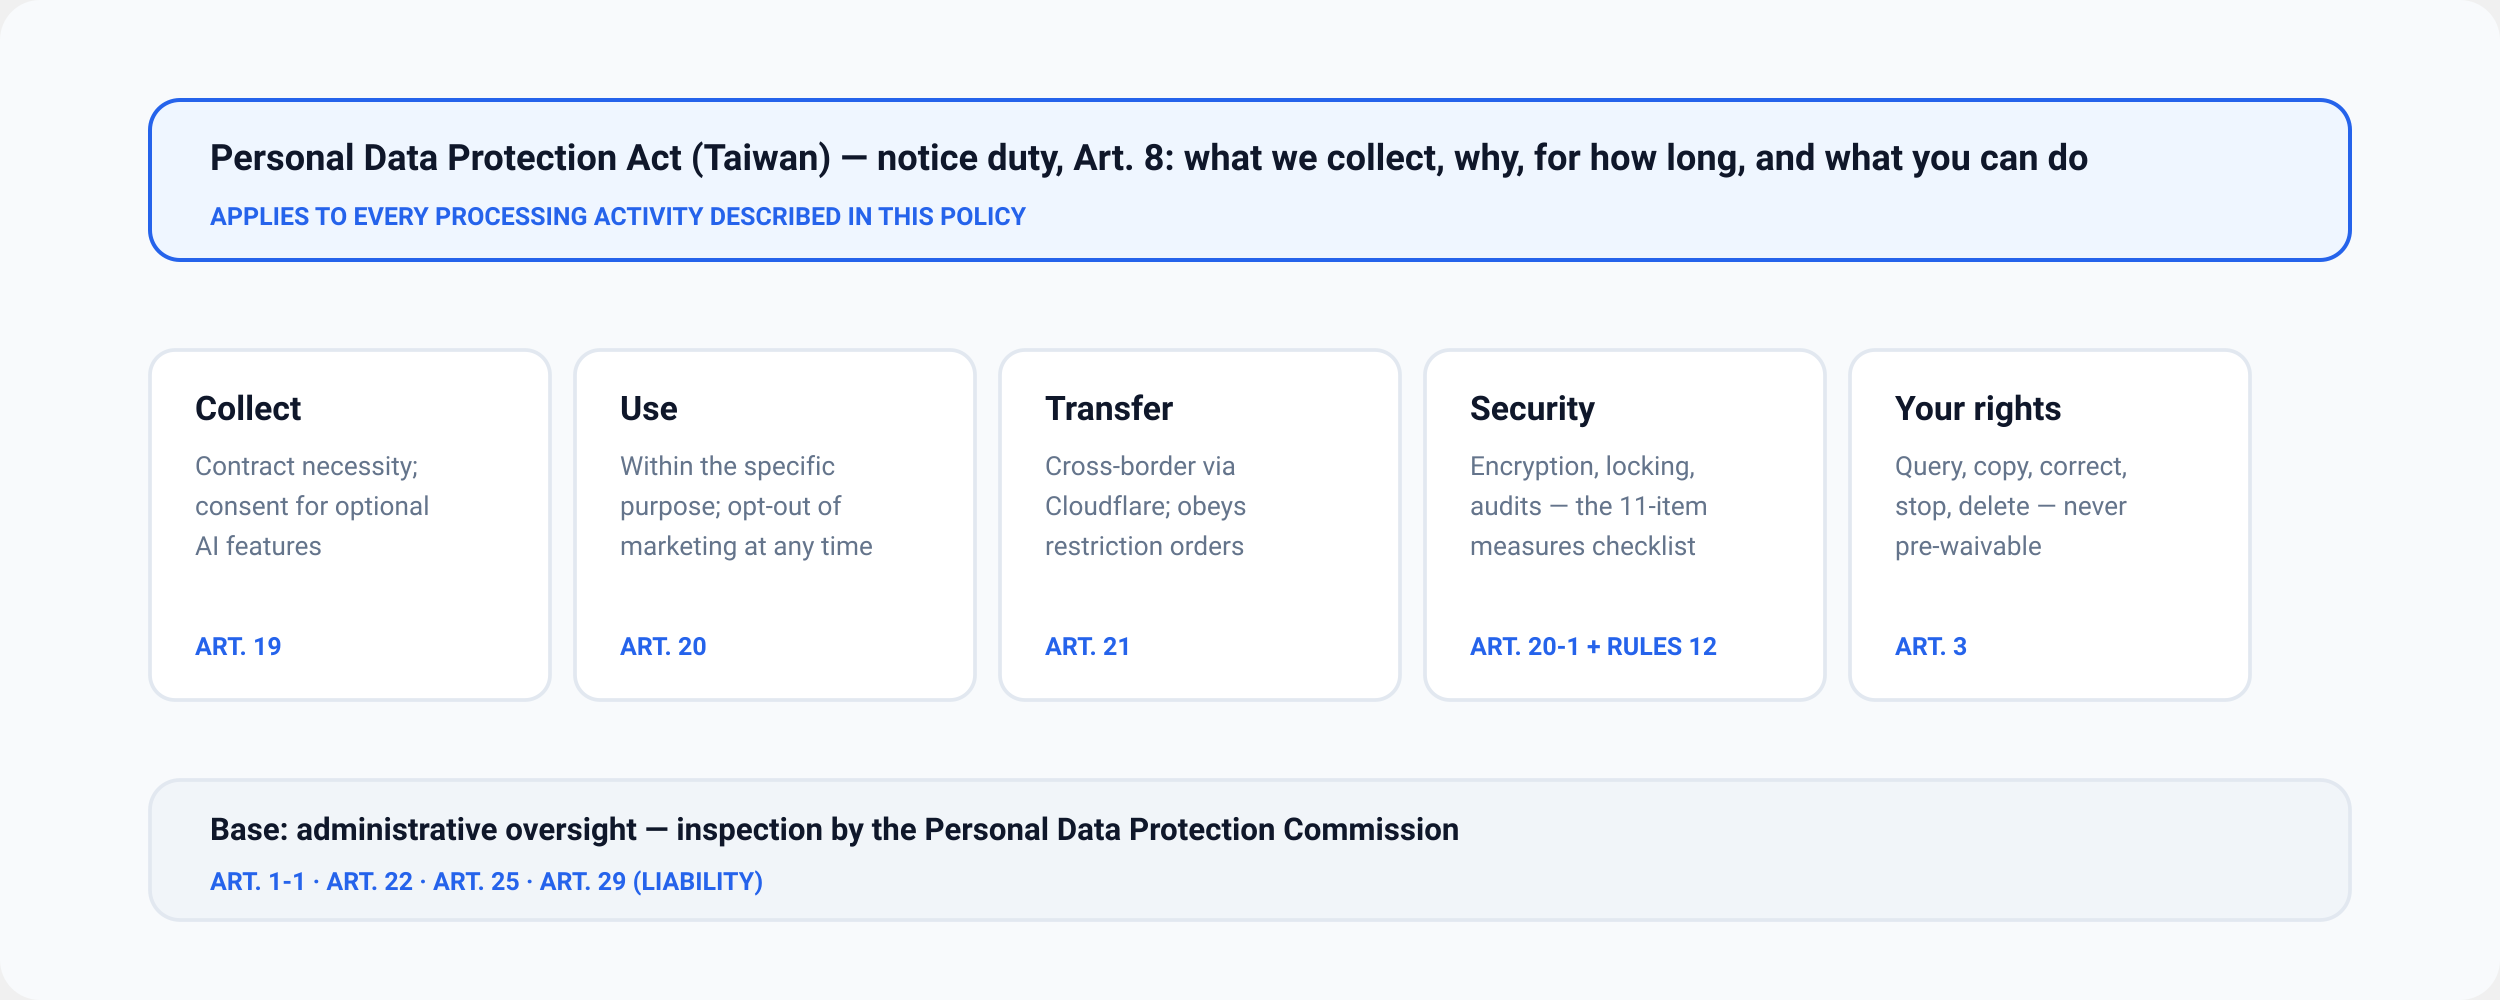
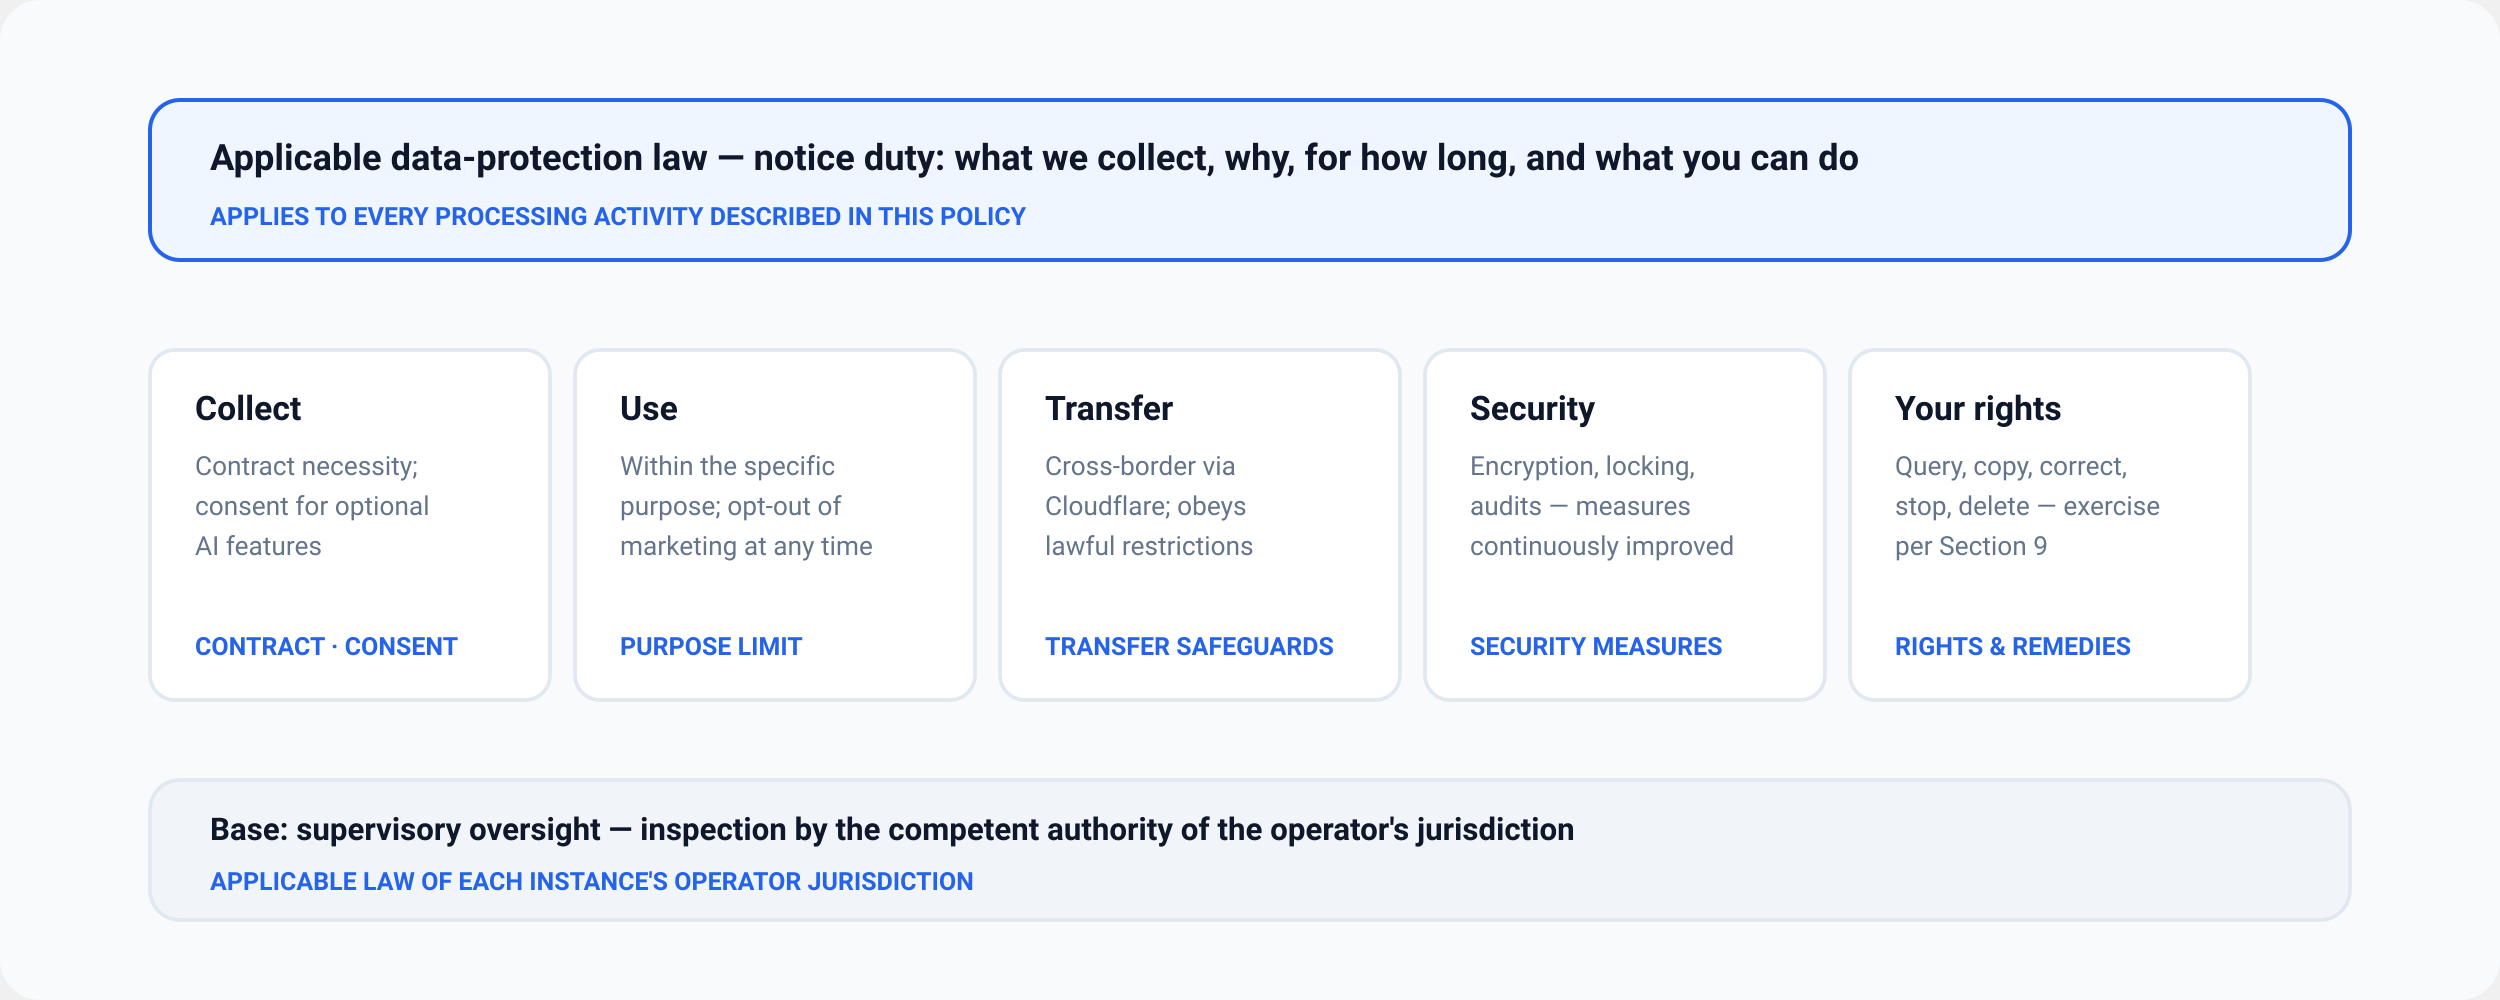
- <svg xmlns="http://www.w3.org/2000/svg" viewBox="0 0 1000 400" width="100%" role="img" aria-label="Five pillars of the privacy policy standing on the audit base: collect, use, transfer, security, your rights — under the PDPA notice duty">
+ <svg xmlns="http://www.w3.org/2000/svg" viewBox="0 0 1000 400" width="100%" role="img" aria-label="Five pillars of the privacy policy standing on the oversight base: collect, use, transfer, security, your rights — under the applicable data-protection law">
  <style>
    .bg { fill: #f8fafc; }
    .roof { fill: #eff6ff; stroke: #2563eb; stroke-width: 1.6; }
    .pillar { fill: #ffffff; stroke: #e2e8f0; stroke-width: 1.5; }
    .pt { font: 600 13.5px -apple-system, 'Segoe UI', Roboto, 'PingFang TC', 'Microsoft JhengHei', sans-serif; fill: #0f172a; }
    .pb { font: 400 10.5px -apple-system, 'Segoe UI', Roboto, 'PingFang TC', 'Microsoft JhengHei', sans-serif; fill: #64748b; }
    .law { font: 600 10px -apple-system, 'Segoe UI', Roboto, sans-serif; fill: #2563eb; }
    .base { fill: #f1f5f9; stroke: #e2e8f0; stroke-width: 1.5; }
    .bt { font: 600 12.5px -apple-system, 'Segoe UI', Roboto, 'PingFang TC', 'Microsoft JhengHei', sans-serif; fill: #0f172a; }
    .roof-t { font: 600 14.5px -apple-system, 'Segoe UI', Roboto, 'PingFang TC', 'Microsoft JhengHei', sans-serif; fill: #0f172a; }
    @media (prefers-color-scheme: dark) {
      .bg { fill: #0b0f19; }
      .roof { fill: rgba(59,130,246,0.12); stroke: #3b82f6; }
      .pillar { fill: #111827; stroke: #1e293b; }
      .pt { fill: #f1f5f9; }
      .pb { fill: #94a3b8; }
      .law { fill: #60a5fa; }
      .base { fill: #111827; stroke: #1e293b; }
      .bt { fill: #f1f5f9; }
      .roof-t { fill: #f1f5f9; }
    }
  </style>
  <rect class="bg" width="1000" height="400" rx="16" />
  <rect class="roof" x="60" y="40" width="880" height="64" rx="12" />
-   <text class="roof-t" x="84" y="68">Personal Data Protection Act (Taiwan) — notice duty, Art. 8: what we collect, why, for how long, and what you can do</text>
+   <text class="roof-t" x="84" y="68">Applicable data-protection law — notice duty: what we collect, why, for how long, and what you can do</text>
  <text class="law" x="84" y="90">APPLIES TO EVERY PROCESSING ACTIVITY DESCRIBED IN THIS POLICY</text>
  <rect class="pillar" x="60" y="140" width="160" height="140" rx="10" />
  <text class="pt" x="78" y="168">Collect</text>
  <text class="pb" x="78" y="190">Contract necessity;</text>
  <text class="pb" x="78" y="206">consent for optional</text>
  <text class="pb" x="78" y="222">AI features</text>
-   <text class="law" x="78" y="262">ART. 19</text>
+   <text class="law" x="78" y="262">CONTRACT · CONSENT</text>
  <rect class="pillar" x="230" y="140" width="160" height="140" rx="10" />
  <text class="pt" x="248" y="168">Use</text>
  <text class="pb" x="248" y="190">Within the specific</text>
  <text class="pb" x="248" y="206">purpose; opt-out of</text>
  <text class="pb" x="248" y="222">marketing at any time</text>
-   <text class="law" x="248" y="262">ART. 20</text>
+   <text class="law" x="248" y="262">PURPOSE LIMIT</text>
  <rect class="pillar" x="400" y="140" width="160" height="140" rx="10" />
  <text class="pt" x="418" y="168">Transfer</text>
  <text class="pb" x="418" y="190">Cross-border via</text>
  <text class="pb" x="418" y="206">Cloudflare; obeys</text>
-   <text class="pb" x="418" y="222">restriction orders</text>
-   <text class="law" x="418" y="262">ART. 21</text>
+   <text class="pb" x="418" y="222">lawful restrictions</text>
+   <text class="law" x="418" y="262">TRANSFER SAFEGUARDS</text>
  <rect class="pillar" x="570" y="140" width="160" height="140" rx="10" />
  <text class="pt" x="588" y="168">Security</text>
  <text class="pb" x="588" y="190">Encryption, locking,</text>
-   <text class="pb" x="588" y="206">audits — the 11-item</text>
-   <text class="pb" x="588" y="222">measures checklist</text>
-   <text class="law" x="588" y="262">ART. 20-1 + RULES 12</text>
+   <text class="pb" x="588" y="206">audits — measures</text>
+   <text class="pb" x="588" y="222">continuously improved</text>
+   <text class="law" x="588" y="262">SECURITY MEASURES</text>
  <rect class="pillar" x="740" y="140" width="160" height="140" rx="10" />
  <text class="pt" x="758" y="168">Your rights</text>
  <text class="pb" x="758" y="190">Query, copy, correct,</text>
-   <text class="pb" x="758" y="206">stop, delete — never</text>
-   <text class="pb" x="758" y="222">pre-waivable</text>
-   <text class="law" x="758" y="262">ART. 3</text>
+   <text class="pb" x="758" y="206">stop, delete — exercise</text>
+   <text class="pb" x="758" y="222">per Section 9</text>
+   <text class="law" x="758" y="262">RIGHTS &amp; REMEDIES</text>
  <rect class="base" x="60" y="312" width="880" height="56" rx="12" />
-   <text class="bt" x="84" y="336">Base: administrative oversight — inspection by the Personal Data Protection Commission</text>
-   <text class="law" x="84" y="356">ART. 1-1 · ART. 22 · ART. 25 · ART. 29 (LIABILITY)</text>
+   <text class="bt" x="84" y="336">Base: supervisory oversight — inspection by the competent authority of the operator's jurisdiction</text>
+   <text class="law" x="84" y="356">APPLICABLE LAW OF EACH INSTANCE'S OPERATOR JURISDICTION</text>
</svg>
